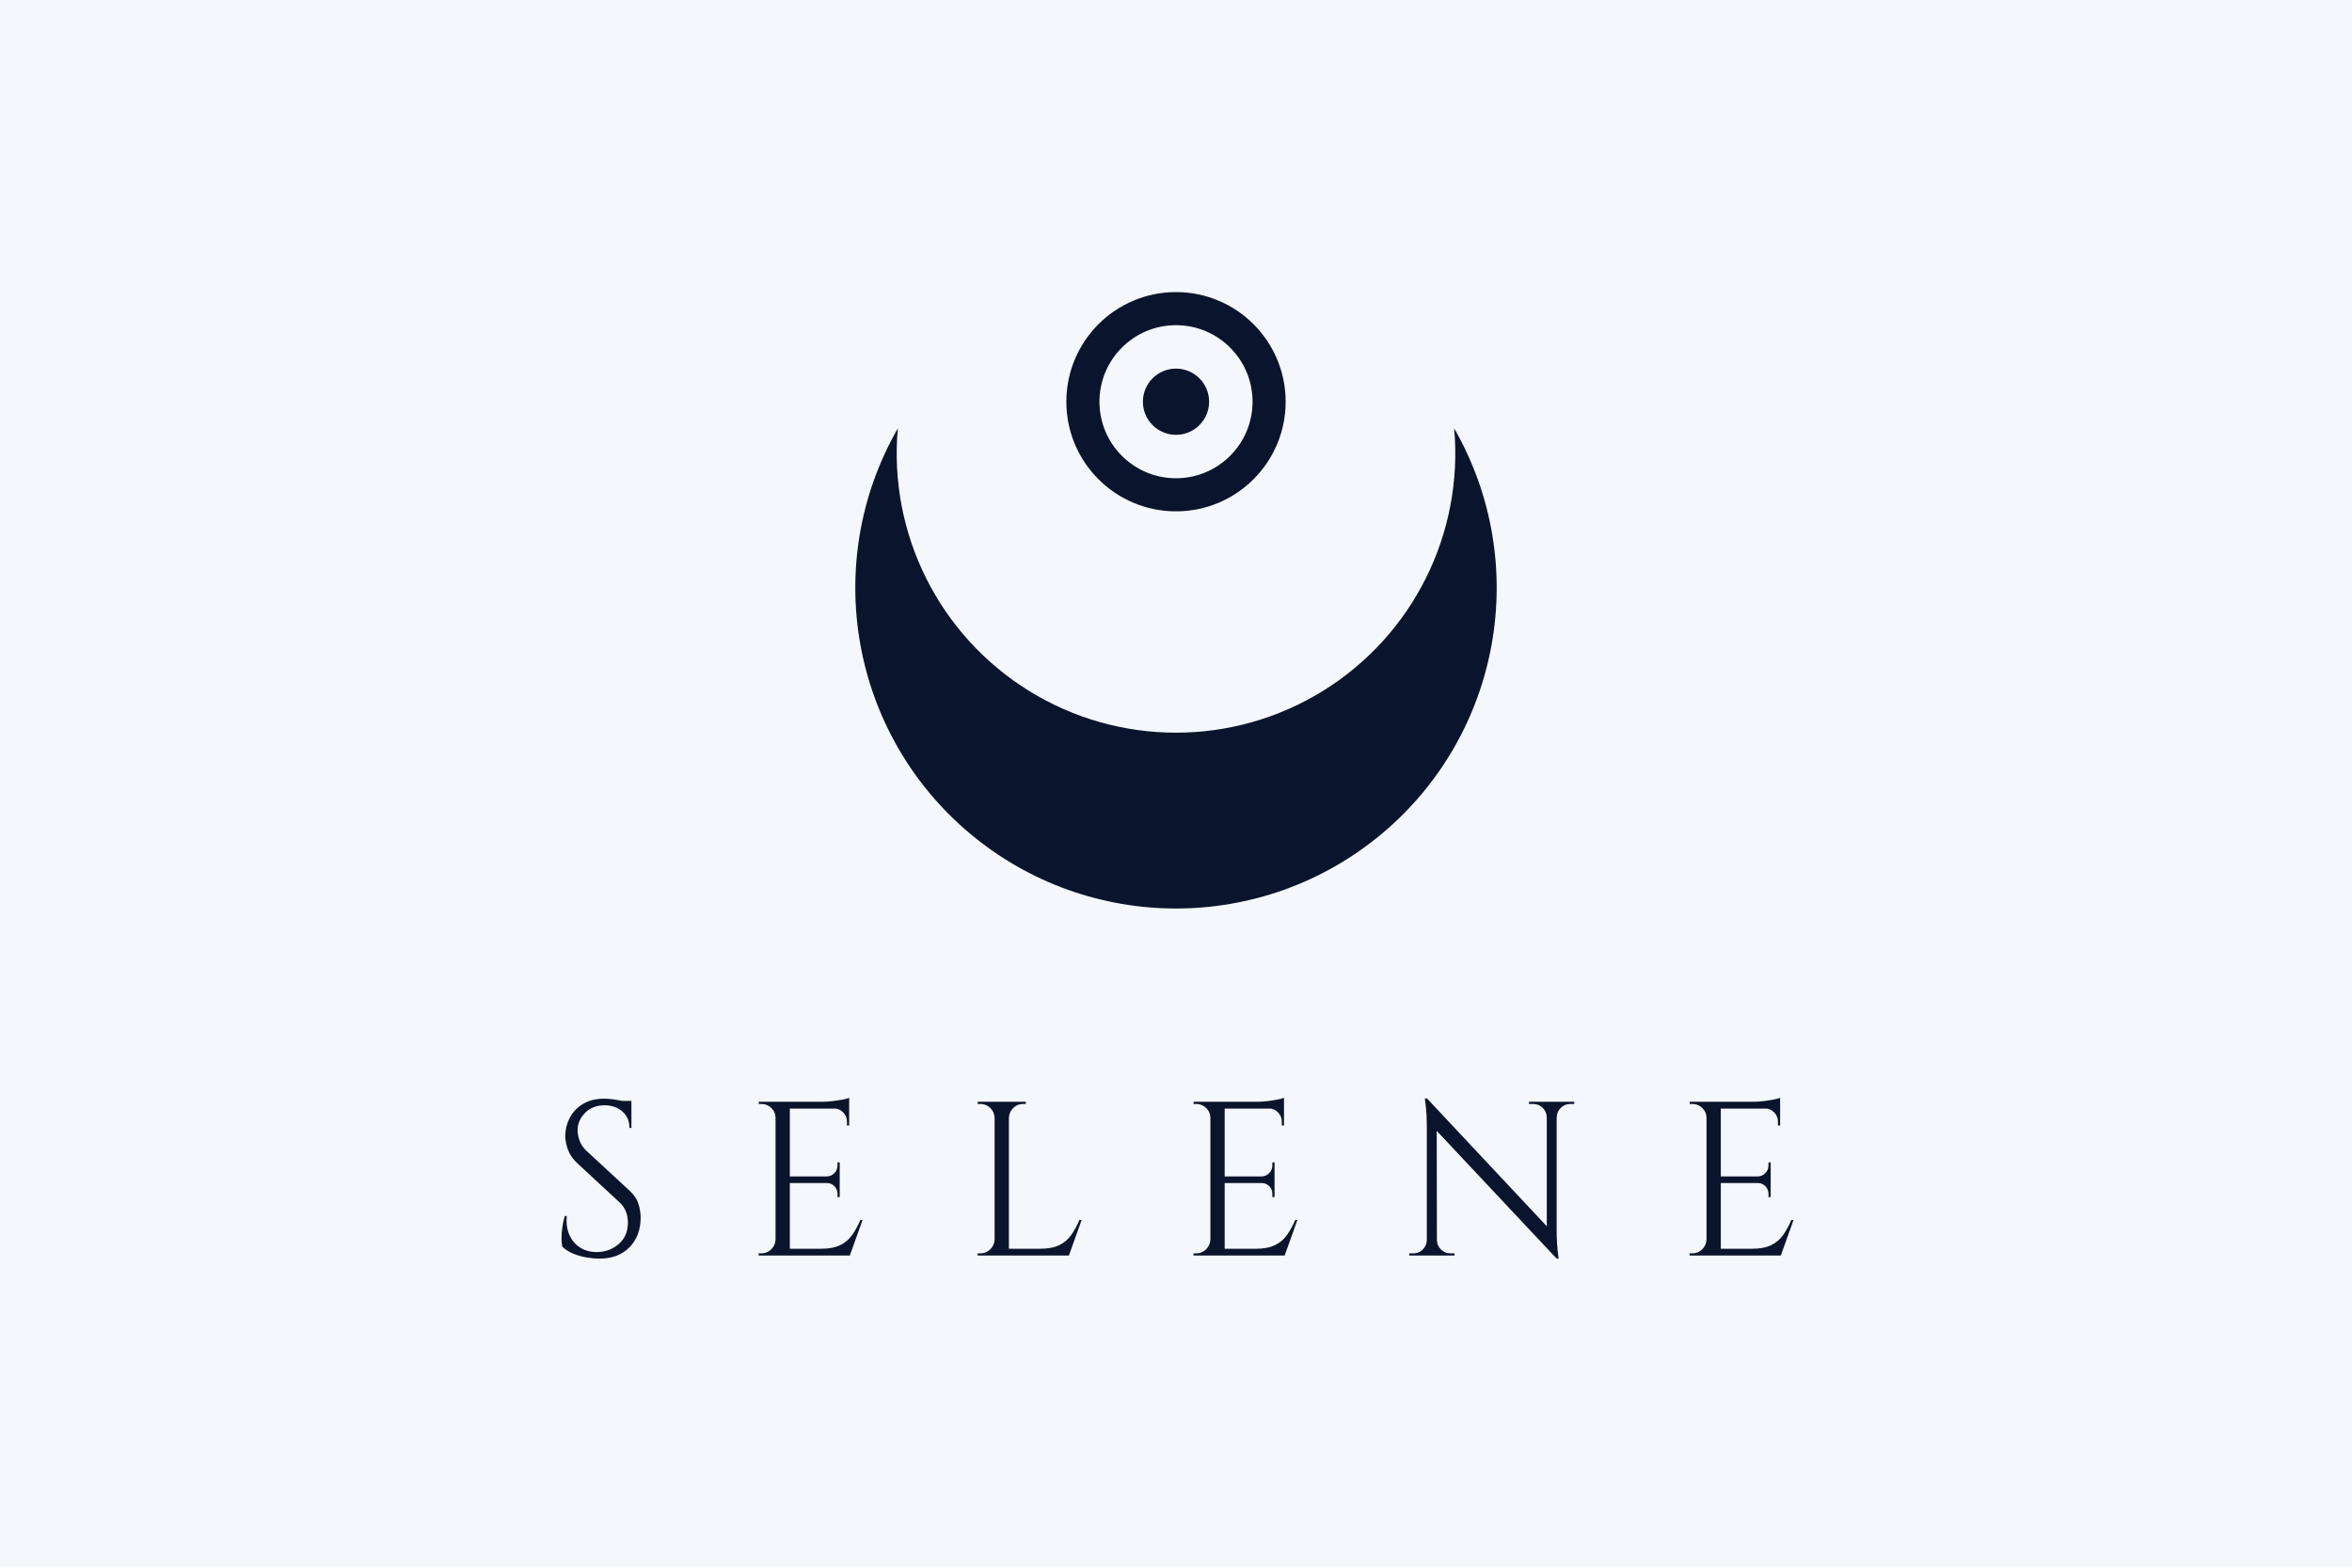
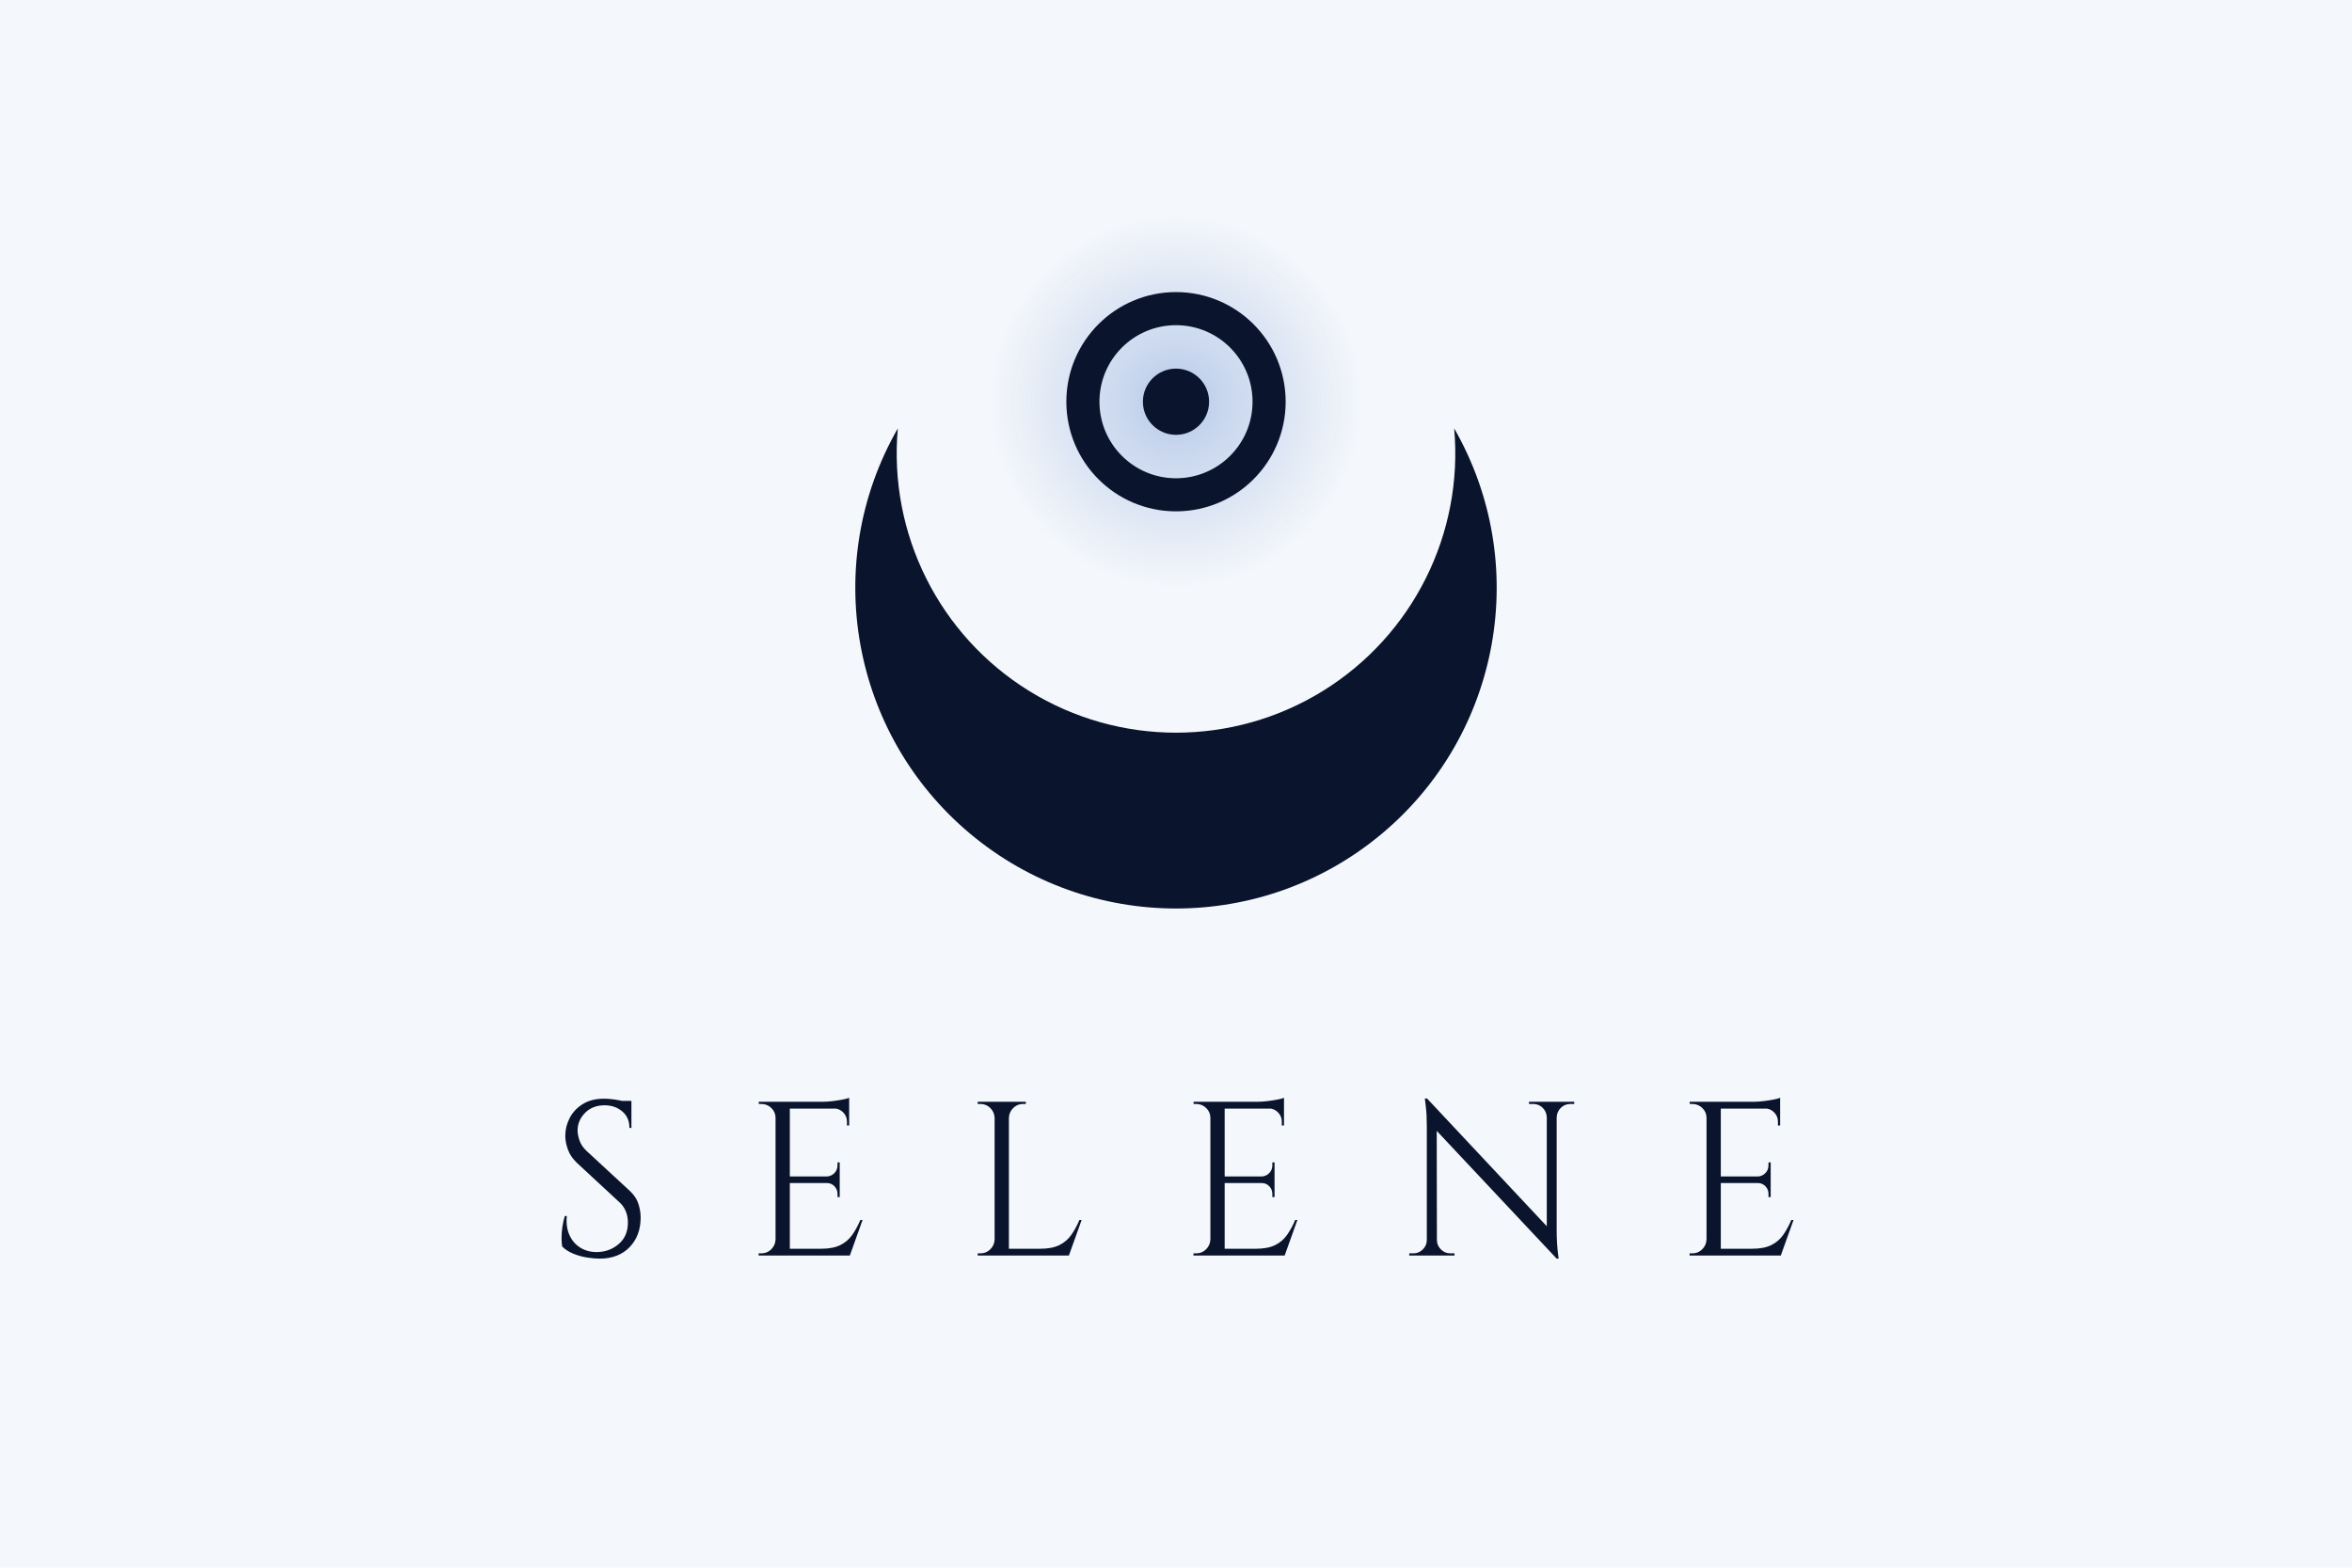
<svg xmlns="http://www.w3.org/2000/svg" width="1200" height="800" viewBox="0 0 1200 800">
  <defs />
  <rect width="1200" height="800" fill="#F4F7FB" />
  <svg x="410.0" y="110.0" width="380" height="380" viewBox="14 24 72 72" style="color:#0A142C" opacity="1.0">
+     <defs>
+       <radialGradient id="glow">
+         <stop offset="0" stop-color="#4A78C8" stop-opacity="0.35" />
+         <stop offset="1" stop-color="#4A78C8" stop-opacity="0" />
+       </radialGradient>
+       <linearGradient id="shine" x1="0" y1="0" x2="1" y2="1">
+         <stop offset="0" stop-color="#FFFFFF" />
+         <stop offset="1" stop-color="#EAF3FF" />
+       </linearGradient>
+     </defs>
+     <circle cx="50" cy="42" r="18" fill="url(#glow)" />
    <path id="crescent" fill="currentColor" d="M23.109 44.577 A31 31 0 1 0 76.891 44.577 A27 27 0 1 1 23.109 44.577 Z" />
    <circle cx="50" cy="42" r="9" fill="none" stroke="currentColor" stroke-width="3.2" />
    <circle cx="50" cy="42" r="3.2" fill="currentColor" />
  </svg>
  <svg x="280.0" y="560" width="640" height="82.957" viewBox="0 -20 5709 740" style="color:#0A142C">
    <path fill="currentColor" d="M251.0 -14Q267.0 -14 285.5 -12.0Q304.0 -10 321.5 -6.5Q339.0 -3 353.5 0.5Q368.0 4 376.0 8V119H367.0Q367.0 71 334.0 43.5Q301.0 16 254.0 16Q199.0 16 165.0 50.5Q131.0 85 131.0 131Q131.0 150 139.5 175.5Q148.0 201 171.0 223L368.0 405Q398.0 433 408.0 465.0Q418.0 497 418.0 527Q418.0 610 367.5 662.0Q317.0 714 231.0 714Q207.0 714 174.5 709.0Q142.0 704 111.5 691.5Q81.0 679 61.0 659Q58.0 643 58.0 619.0Q58.0 595 62.0 568.5Q66.0 542 73.0 520H82.0Q77.0 571 95.0 609.0Q113.0 647 147.5 666.5Q182.0 686 226.0 684Q281.0 681 320.5 645.5Q360.0 610 360.0 550Q360.0 521 350.0 497.5Q340.0 474 321.0 457L129.0 279Q99.0 251 87.0 217.5Q75.0 184 75.0 155Q75.0 113 95.0 74.0Q115.0 35 154.5 10.5Q194.0 -14 251.0 -14ZM376.0 -4V17H300.0V-4Z M1097.0 0V700H1032.0V0ZM1367.0 669V700H1094.0V669ZM1324.0 340V370H1094.0V340ZM1367.0 0V31H1094.0V0ZM1428.0 538 1370.0 700H1204.0L1240.0 669Q1293.0 669 1326.5 652.5Q1360.0 636 1381.0 606.0Q1402.0 576 1418.0 538ZM1324.0 368V434H1314.0V419Q1314.0 399 1300.0 384.5Q1286.0 370 1266.0 370V368ZM1324.0 276V342H1266.0V340Q1286.0 339 1300.0 324.5Q1314.0 310 1314.0 290V276ZM1367.0 28V108H1357.0V90Q1357.0 66 1340.0 48.5Q1323.0 31 1298.0 30V28ZM1367.0 -18V11L1245.0 0Q1267.0 0 1291.5 -3.0Q1316.0 -6 1337.0 -10.0Q1358.0 -14 1367.0 -18ZM1035.0 627V700H955.0V690Q955.0 690 961.5 690.0Q968.0 690 968.0 690Q994.0 690 1012.5 671.5Q1031.0 653 1032.0 627ZM1035.0 73H1032.0Q1032.0 47 1013.0 28.5Q994.0 10 968.0 10Q968.0 10 962.0 10.0Q956.0 10 956.0 10L955.0 0H1035.0Z M2094.0 0V700H2029.0V0ZM2364.0 669V700H2091.0V669ZM2425.0 538 2367.0 700H2201.0L2237.0 669Q2290.0 669 2323.5 652.5Q2357.0 636 2378.0 606.0Q2399.0 576 2415.0 538ZM2032.0 627V700H1952.0V690Q1952.0 690 1958.5 690.0Q1965.0 690 1965.0 690Q1991.0 690 2009.5 671.5Q2028.0 653 2029.0 627ZM2032.0 73H2029.0Q2028.0 47 2009.5 28.5Q1991.0 10 1965.0 10Q1965.0 10 1958.5 10.0Q1952.0 10 1952.0 10V0H2032.0ZM2091.0 73V0H2171.0V10Q2170.0 10 2164.0 10.0Q2158.0 10 2158.0 10Q2132.0 10 2113.5 28.5Q2095.0 47 2094.0 73Z M3076.0 0V700H3011.0V0ZM3346.0 669V700H3073.0V669ZM3303.0 340V370H3073.0V340ZM3346.0 0V31H3073.0V0ZM3407.0 538 3349.0 700H3183.0L3219.0 669Q3272.0 669 3305.5 652.5Q3339.0 636 3360.0 606.0Q3381.0 576 3397.0 538ZM3303.0 368V434H3293.0V419Q3293.0 399 3279.0 384.5Q3265.0 370 3245.0 370V368ZM3303.0 276V342H3245.0V340Q3265.0 339 3279.0 324.5Q3293.0 310 3293.0 290V276ZM3346.0 28V108H3336.0V90Q3336.0 66 3319.0 48.5Q3302.0 31 3277.0 30V28ZM3346.0 -18V11L3224.0 0Q3246.0 0 3270.5 -3.0Q3295.0 -6 3316.0 -10.0Q3337.0 -14 3346.0 -18ZM3014.0 627V700H2934.0V690Q2934.0 690 2940.5 690.0Q2947.0 690 2947.0 690Q2973.0 690 2991.5 671.5Q3010.0 653 3011.0 627ZM3014.0 73H3011.0Q3011.0 47 2992.0 28.5Q2973.0 10 2947.0 10Q2947.0 10 2941.0 10.0Q2935.0 10 2935.0 10L2934.0 0H3014.0Z M3997.0 -15 4578.0 605 4587.0 714 4006.0 95ZM3999.0 629V700H3916.0V690Q3916.0 690 3925.0 690.0Q3934.0 690 3935.0 690Q3960.0 690 3978.0 672.0Q3996.0 654 3996.0 629ZM4042.0 629Q4042.0 654 4060.0 672.0Q4078.0 690 4103.0 690Q4104.0 690 4113.0 690.0Q4122.0 690 4122.0 690V700H4039.0V629ZM3997.0 -15 4041.0 41 4042.0 700H3996.0V110Q3996.0 59 3991.5 22.0Q3987.0 -15 3987.0 -15ZM4587.0 0V586Q4587.0 618 4589.0 647.5Q4591.0 677 4593.5 695.5Q4596.0 714 4596.0 714H4587.0L4542.0 661V0ZM4667.0 0V10Q4667.0 10 4658.0 10.0Q4649.0 10 4649.0 10Q4624.0 10 4606.0 27.5Q4588.0 45 4587.0 71H4584.0V0ZM4461.0 0H4544.0V71H4542.0Q4541.0 45 4523.5 27.5Q4506.0 10 4480.0 10Q4480.0 10 4471.0 10.0Q4462.0 10 4461.0 10Z M5334.0 0V700H5269.0V0ZM5604.0 669V700H5331.0V669ZM5561.0 340V370H5331.0V340ZM5604.0 0V31H5331.0V0ZM5665.0 538 5607.0 700H5441.0L5477.0 669Q5530.0 669 5563.5 652.5Q5597.0 636 5618.0 606.0Q5639.0 576 5655.0 538ZM5561.0 368V434H5551.0V419Q5551.0 399 5537.0 384.5Q5523.0 370 5503.0 370V368ZM5561.0 276V342H5503.0V340Q5523.0 339 5537.0 324.5Q5551.0 310 5551.0 290V276ZM5604.0 28V108H5594.0V90Q5594.0 66 5577.0 48.5Q5560.0 31 5535.0 30V28ZM5604.0 -18V11L5482.0 0Q5504.0 0 5528.5 -3.0Q5553.0 -6 5574.0 -10.0Q5595.0 -14 5604.0 -18ZM5272.0 627V700H5192.0V690Q5192.0 690 5198.5 690.0Q5205.0 690 5205.0 690Q5231.0 690 5249.5 671.5Q5268.0 653 5269.0 627ZM5272.0 73H5269.0Q5269.0 47 5250.0 28.5Q5231.0 10 5205.0 10Q5205.0 10 5199.0 10.0Q5193.0 10 5193.0 10L5192.0 0H5272.0Z" />
  </svg>
</svg>
